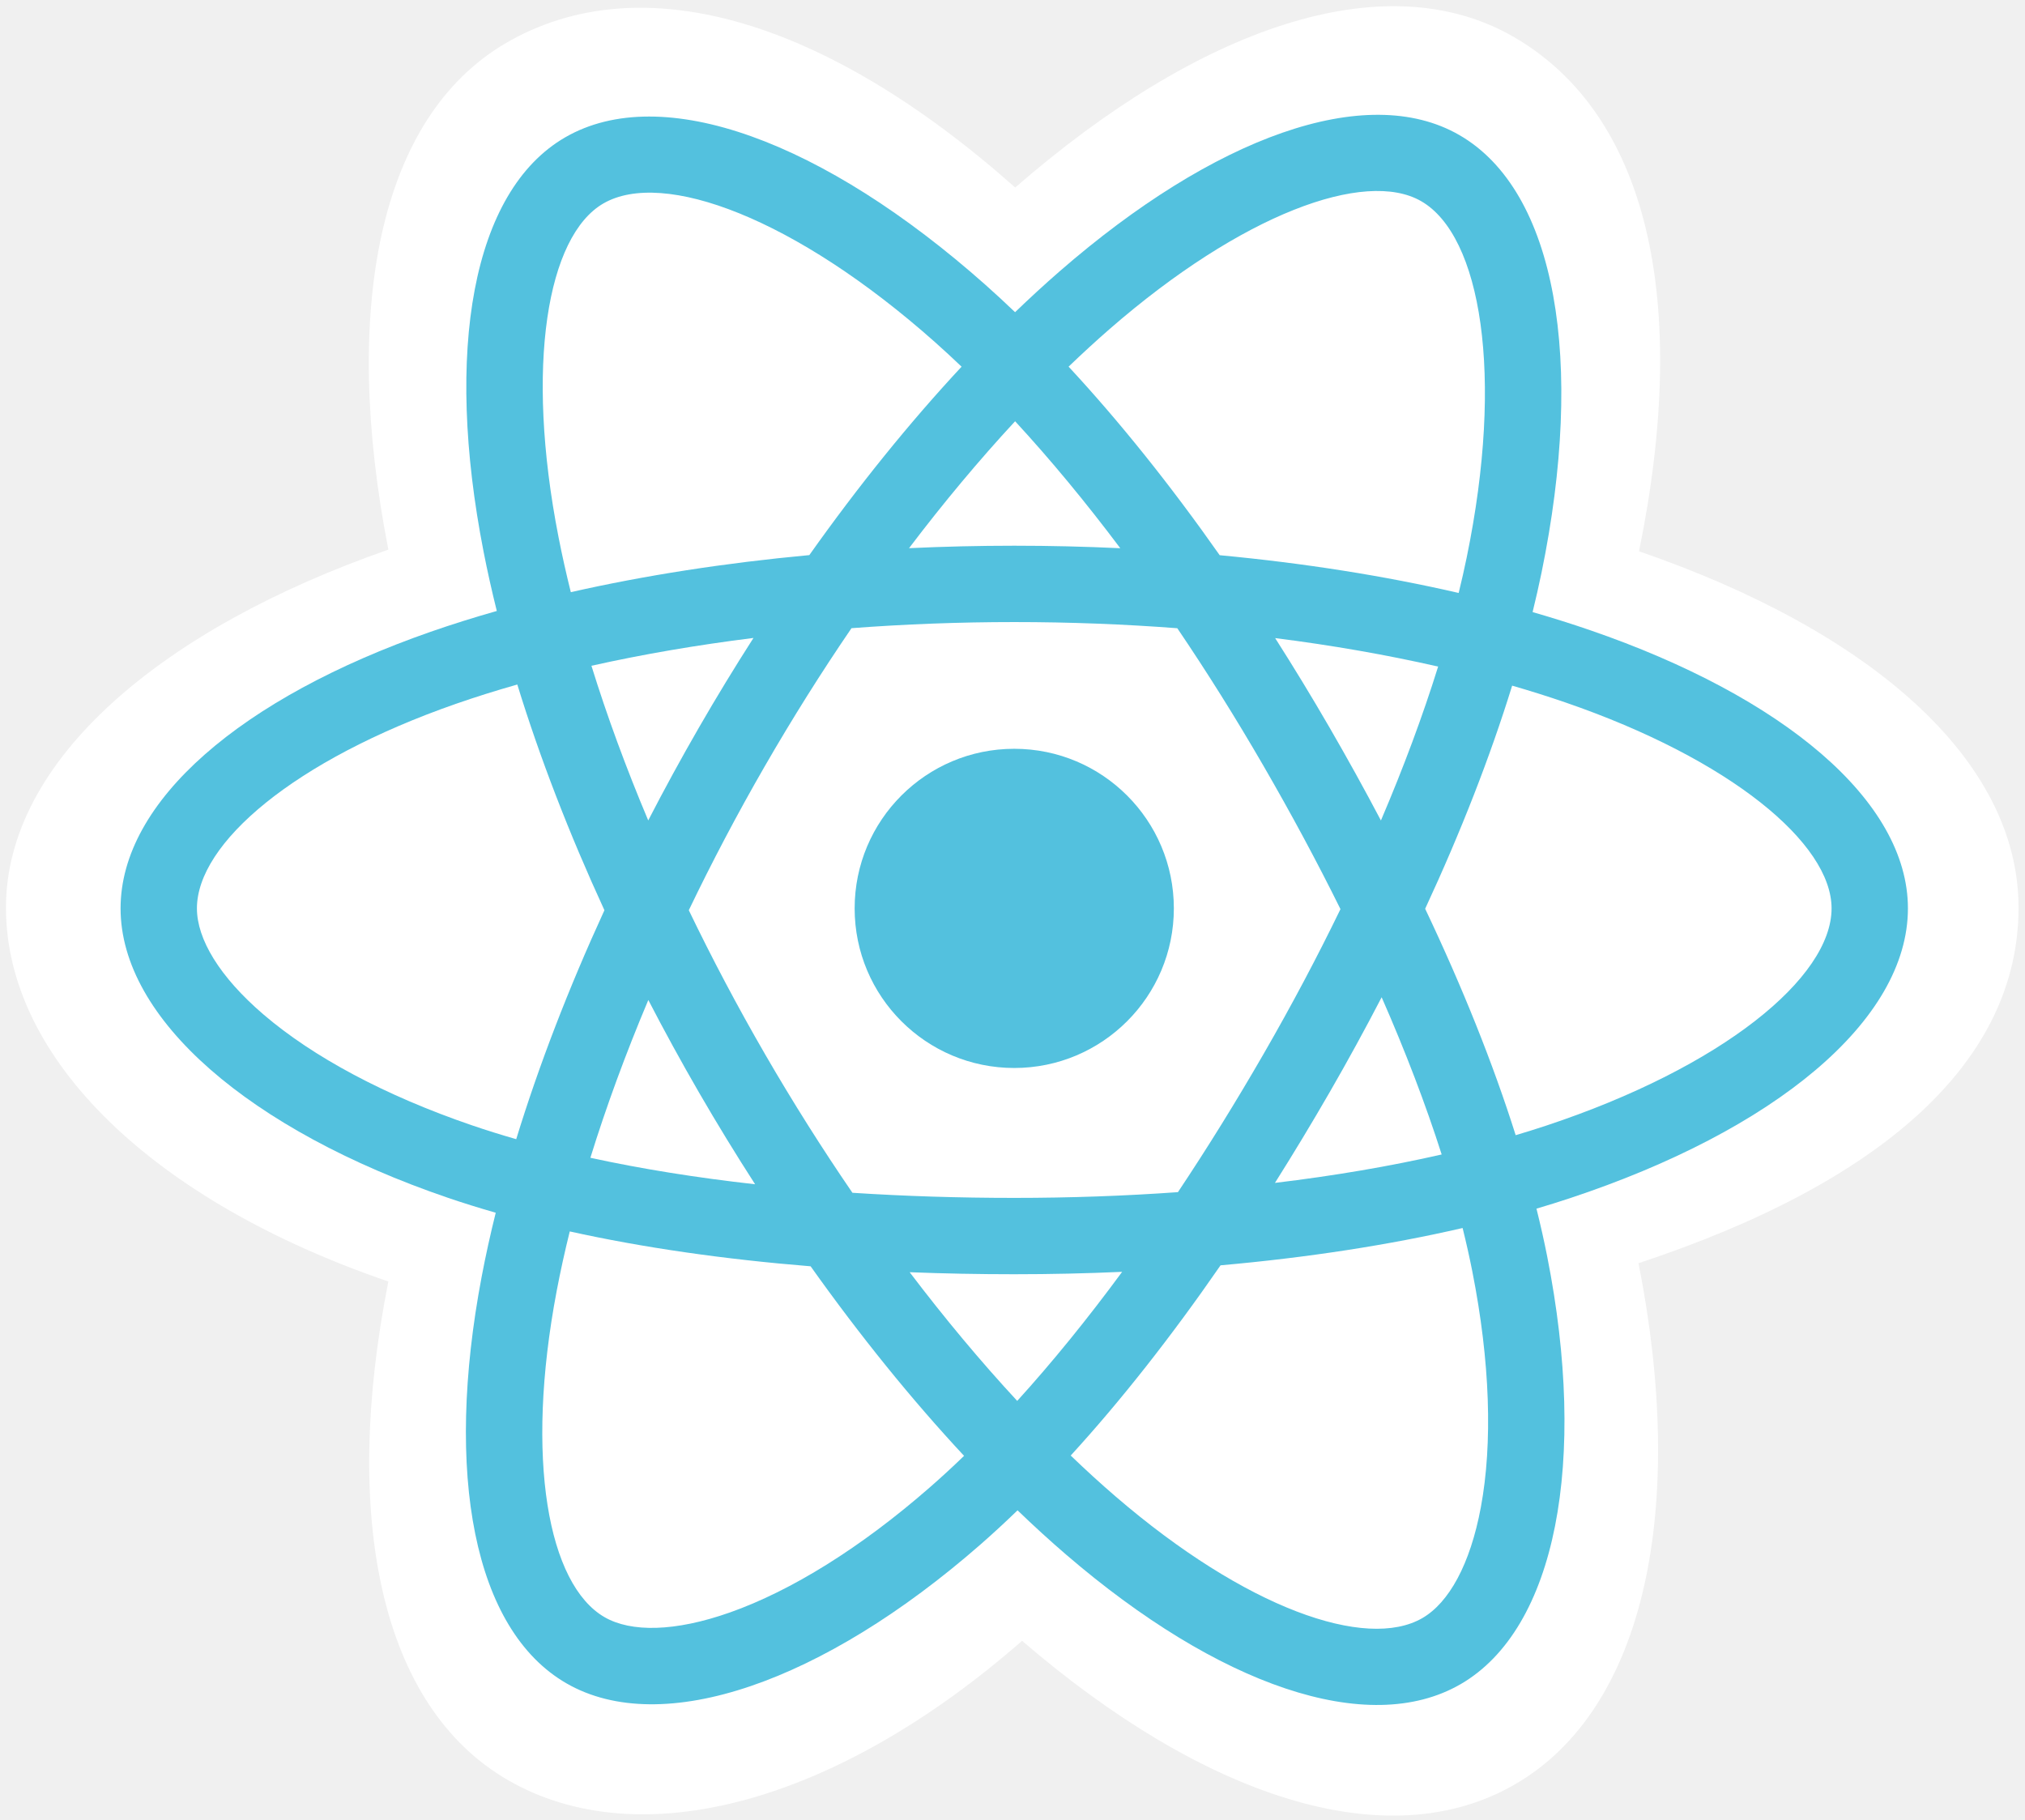
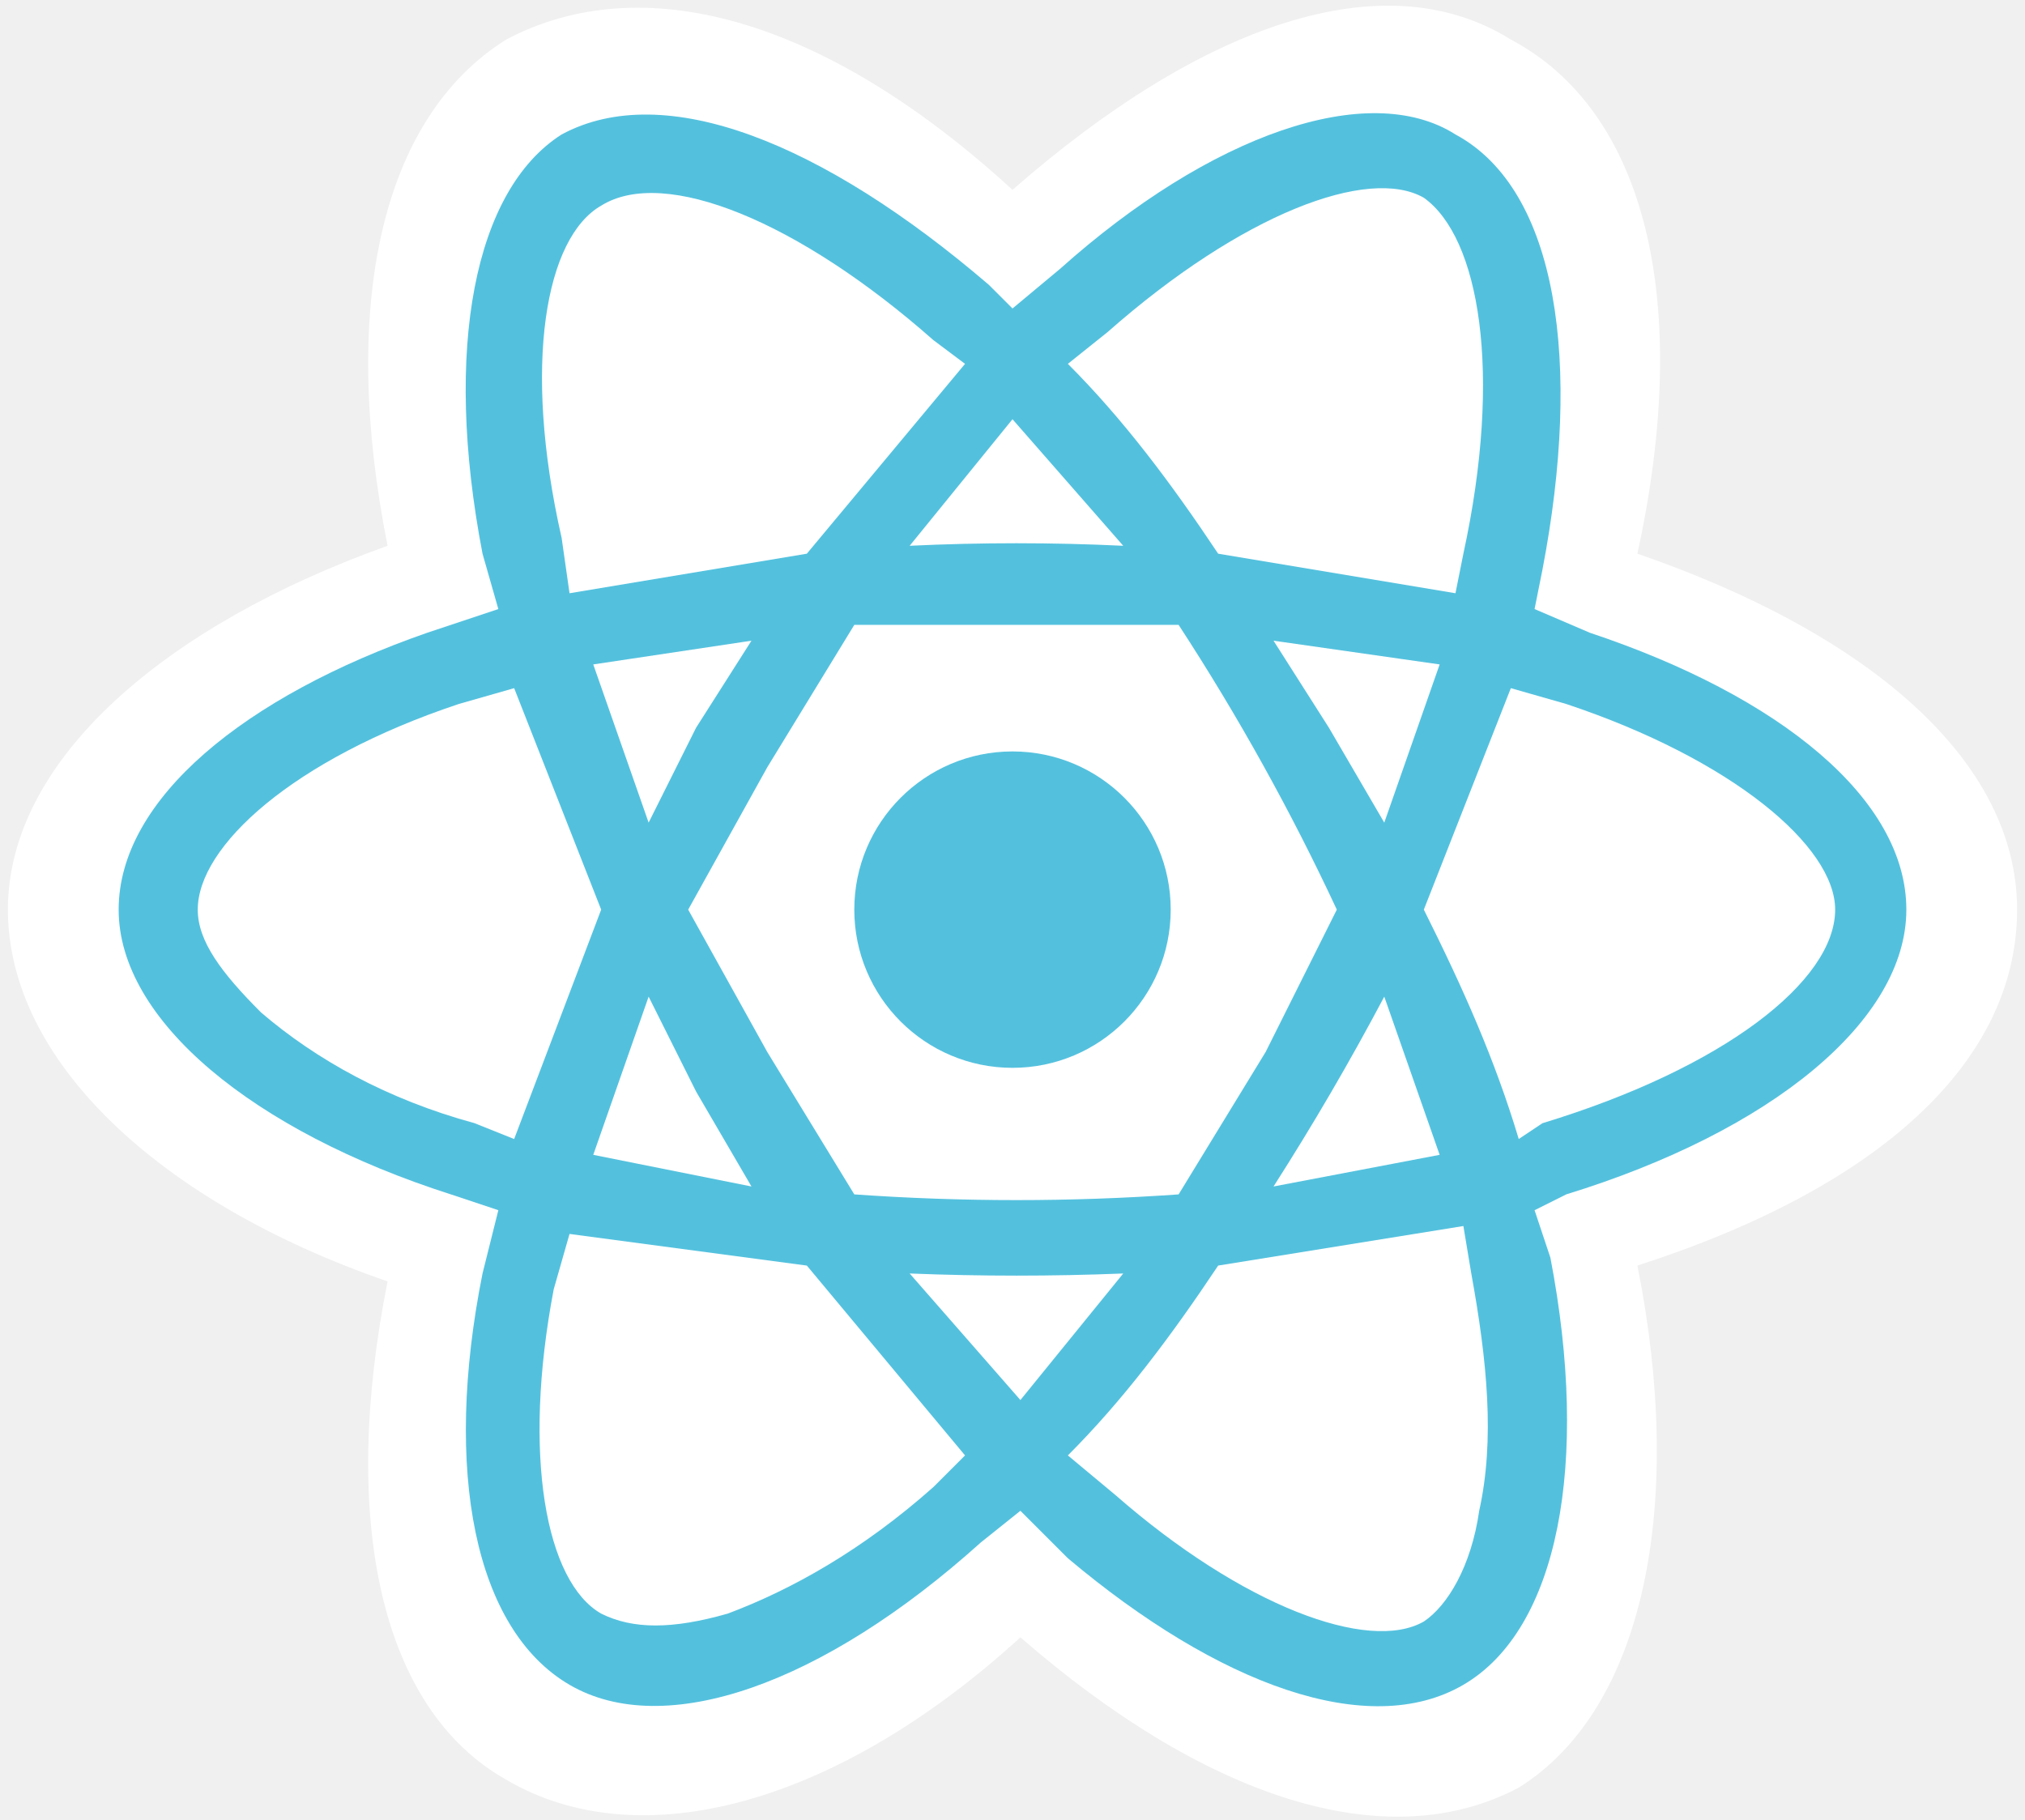
- <svg xmlns="http://www.w3.org/2000/svg" width="256px" height="230px" viewBox="0 0 256 230" version="1.1" preserveAspectRatio="xMidYMid">
-   <path d="M0.754,114.75 C0.754,133.965 19.517,151.902 49.097,162.013 C43.19,191.75 48.039,215.719 64.233,225.058 C80.878,234.657 105.676,228.013 129.213,207.439 C152.156,227.182 175.344,234.952 191.523,225.586 C208.152,215.959 213.21,190.365 207.14,159.699 C237.95,149.513 255.184,134.218 255.184,114.75 C255.184,95.981 236.387,79.744 207.205,69.698 C213.74,37.765 208.203,14.378 191.338,4.653 C175.079,-4.723 151.622,3.449 128.342,23.709 C104.123,2.205 80.897,-4.361 64.049,5.392 C47.806,14.795 43.171,39.199 49.097,69.487 C20.515,79.452 0.754,96.057 0.754,114.75 Z" fill="#FFFFFF" />
-   <path d="M201.025,79.674 C198.681,78.867 196.252,78.104 193.751,77.382 C194.162,75.704 194.539,74.049 194.875,72.421 C200.381,45.693 196.781,24.162 184.487,17.073 C172.7,10.275 153.422,17.363 133.952,34.306 C132.08,35.936 130.202,37.661 128.326,39.469 C127.075,38.273 125.827,37.117 124.582,36.011 C104.177,17.893 83.724,10.259 71.443,17.368 C59.667,24.185 56.179,44.427 61.136,69.757 C61.614,72.204 62.174,74.702 62.806,77.242 C59.912,78.064 57.117,78.94 54.443,79.872 C30.521,88.212 15.243,101.284 15.243,114.842 C15.243,128.846 31.644,142.891 56.561,151.408 C58.527,152.08 60.568,152.716 62.67,153.319 C61.988,156.066 61.394,158.759 60.896,161.385 C56.17,186.275 59.861,206.038 71.606,212.813 C83.737,219.808 104.097,212.618 123.923,195.288 C125.49,193.918 127.062,192.465 128.638,190.942 C130.68,192.909 132.719,194.77 134.746,196.515 C153.95,213.04 172.916,219.713 184.651,212.92 C196.77,205.904 200.709,184.673 195.595,158.842 C195.205,156.869 194.75,154.854 194.24,152.803 C195.67,152.38 197.073,151.944 198.442,151.49 C224.346,142.908 241.199,129.033 241.199,114.842 C241.199,101.235 225.429,88.075 201.025,79.674 L201.025,79.674 L201.025,79.674 Z" fill="#53C1DE" />
-   <path d="M195.406,142.328 C194.171,142.737 192.903,143.132 191.611,143.515 C188.751,134.462 184.892,124.835 180.169,114.89 C184.676,105.18 188.386,95.677 191.166,86.682 C193.477,87.351 195.721,88.057 197.883,88.801 C218.792,95.999 231.547,106.642 231.547,114.842 C231.547,123.577 217.772,134.917 195.406,142.328 L195.406,142.328 L195.406,142.328 Z M186.126,160.717 C188.387,172.139 188.71,182.466 187.212,190.539 C185.866,197.793 183.16,202.629 179.814,204.566 C172.693,208.688 157.465,203.33 141.042,189.198 C139.159,187.578 137.263,185.848 135.36,184.017 C141.727,177.054 148.09,168.959 154.301,159.968 C165.224,158.999 175.544,157.414 184.903,155.251 C185.364,157.11 185.773,158.934 186.126,160.717 L186.126,160.717 L186.126,160.717 Z M92.277,203.854 C85.319,206.311 79.778,206.381 76.429,204.45 C69.301,200.339 66.338,184.471 70.38,163.185 C70.843,160.747 71.394,158.243 72.029,155.683 C81.285,157.73 91.53,159.203 102.479,160.091 C108.731,168.888 115.278,176.974 121.876,184.055 C120.435,185.446 118.999,186.771 117.571,188.019 C108.804,195.683 100.019,201.119 92.277,203.854 L92.277,203.854 L92.277,203.854 Z M59.683,142.274 C48.665,138.508 39.566,133.614 33.329,128.273 C27.725,123.474 24.895,118.709 24.895,114.842 C24.895,106.615 37.162,96.12 57.621,88.987 C60.103,88.122 62.702,87.306 65.398,86.54 C68.226,95.737 71.935,105.353 76.411,115.077 C71.877,124.946 68.115,134.715 65.26,144.02 C63.338,143.468 61.475,142.886 59.683,142.274 L59.683,142.274 L59.683,142.274 Z M70.609,67.903 C66.362,46.201 69.182,29.83 76.279,25.722 C83.838,21.346 100.554,27.586 118.172,43.229 C119.298,44.229 120.429,45.276 121.563,46.358 C114.998,53.408 108.511,61.433 102.314,70.179 C91.687,71.164 81.515,72.746 72.162,74.865 C71.574,72.499 71.053,70.175 70.609,67.903 L70.609,67.903 L70.609,67.903 Z M168.076,91.971 C165.84,88.109 163.545,84.338 161.205,80.67 C168.414,81.582 175.322,82.792 181.808,84.272 C179.861,90.513 177.434,97.039 174.576,103.729 C172.527,99.838 170.359,95.914 168.076,91.971 L168.076,91.971 L168.076,91.971 Z M128.329,53.257 C132.781,58.08 137.24,63.466 141.626,69.309 C137.206,69.1 132.732,68.992 128.221,68.992 C123.753,68.992 119.312,69.098 114.92,69.303 C119.31,63.514 123.807,58.136 128.329,53.257 L128.329,53.257 L128.329,53.257 Z M88.327,92.037 C86.094,95.91 83.966,99.812 81.949,103.722 C79.138,97.055 76.733,90.5 74.769,84.17 C81.216,82.727 88.091,81.548 95.254,80.653 C92.881,84.355 90.567,88.153 88.327,92.037 L88.327,92.037 L88.327,92.037 Z M95.46,149.72 C88.059,148.894 81.081,147.775 74.636,146.372 C76.631,139.93 79.089,133.234 81.96,126.424 C83.982,130.331 86.119,134.234 88.366,138.116 L88.366,138.116 C90.655,142.07 93.026,145.943 95.46,149.72 L95.46,149.72 L95.46,149.72 Z M128.596,177.109 C124.021,172.172 119.458,166.712 115.001,160.839 C119.327,161.009 123.738,161.095 128.221,161.095 C132.827,161.095 137.38,160.992 141.861,160.792 C137.461,166.771 133.018,172.24 128.596,177.109 L128.596,177.109 L128.596,177.109 Z M174.668,126.077 C177.689,132.961 180.234,139.621 182.256,145.954 C175.704,147.449 168.631,148.653 161.178,149.547 C163.524,145.83 165.839,141.995 168.115,138.049 C170.416,134.058 172.602,130.06 174.668,126.077 L174.668,126.077 L174.668,126.077 Z M159.753,133.227 C156.221,139.351 152.595,145.198 148.914,150.716 C142.209,151.196 135.281,151.443 128.221,151.443 C121.19,151.443 114.35,151.224 107.763,150.797 C103.934,145.206 100.229,139.342 96.719,133.28 L96.72,133.28 C93.219,127.234 89.998,121.137 87.079,115.074 C89.997,108.997 93.21,102.893 96.69,96.858 L96.69,96.86 C100.179,90.809 103.852,84.973 107.646,79.418 C114.366,78.91 121.257,78.644 128.221,78.644 L128.221,78.644 C135.217,78.644 142.116,78.912 148.834,79.424 C152.571,84.939 156.218,90.756 159.721,96.807 C163.264,102.927 166.519,108.99 169.462,114.937 C166.528,120.986 163.281,127.11 159.753,133.227 L159.753,133.227 L159.753,133.227 Z M179.666,25.435 C187.232,29.799 190.175,47.396 185.421,70.473 C185.118,71.945 184.776,73.445 184.405,74.965 C175.031,72.802 164.851,71.192 154.193,70.192 C147.984,61.351 141.551,53.313 135.092,46.354 C136.829,44.684 138.563,43.091 140.289,41.588 C156.971,27.07 172.562,21.339 179.666,25.435 L179.666,25.435 L179.666,25.435 Z" fill="#FFFFFF" />
-   <path d="M128.221,94.665 C139.365,94.665 148.398,103.699 148.398,114.842 C148.398,125.986 139.365,135.02 128.221,135.02 C117.078,135.02 108.044,125.986 108.044,114.842 C108.044,103.699 117.078,94.665 128.221,94.665" fill="#53C1DE" />
+ <svg xmlns="http://www.w3.org/2000/svg" width="256" height="230" preserveAspectRatio="xMidYMid" version="1">
+   <path fill="#FFF" d="M1 115c0 19 19 37 48 47-6 30-1 54 15 63 17 10 42 3 65-18 23 20 46 28 63 19 16-10 21-36 15-66 31-10 48-26 48-45s-19-35-48-45c7-32 1-56-16-65-16-10-39-2-63 19C104 2 81-4 64 5 48 15 43 39 49 69 21 79 1 96 1 115z" />
+   <path fill="#53C1DE" d="M201 80l-7-3 1-5c5-26 2-48-11-55-11-7-31 0-50 17l-6 5-3-3c-21-18-41-26-54-19-11 7-15 27-10 53l2 7-9 3c-23 8-39 21-39 35s17 28 42 36l6 2-2 8c-5 25-1 45 11 52s32 0 52-18l5-4 6 6c19 16 38 23 50 16s16-28 11-54l-2-6 4-2c26-8 43-22 43-36s-16-27-40-35z" />
+   <path fill="#FFF" d="M195 142l-3 2c-3-10-7-19-12-29l11-28 7 2c21 7 34 18 34 26 0 9-14 20-37 27zm-9 19c2 11 3 21 1 30-1 7-4 12-7 14-7 4-23-2-39-16l-6-5c7-7 13-15 19-24l31-5 1 6zm-94 43c-7 2-12 2-16 0-7-4-10-20-6-41l2-7 30 4 20 24-4 4c-9 8-18 13-26 16zm-32-62c-11-3-20-8-27-14-5-5-8-9-8-13 0-8 12-19 33-26l7-2 11 28-11 29-5-2zm11-74c-5-22-2-38 5-42 8-5 25 2 42 17l4 3-20 24-30 5-1-7zm97 24l-7-11 21 3-7 20-7-12zm-40-39l14 16a284 284 0 0 0-27 0l13-16zM88 92l-6 12-7-20 20-3-7 11zm7 58l-20-4 7-20 6 12 7 12zm34 27l-14-16a337 337 0 0 0 27 0l-13 16zm46-51l7 20-21 4a338 338 0 0 0 14-24zm-15 7l-11 18a291 291 0 0 1-41 0l-11-18-10-18 10-18 11-18h41a291 291 0 0 1 20 36l-9 18zm20-108c7 5 10 22 5 45l-1 5-30-5c-6-9-12-17-19-24l5-4c17-15 33-21 40-17z" />
+   <path fill="#53C1DE" d="M128 95a20 20 0 1 1 0 40 20 20 0 0 1 0-40" />
</svg>
